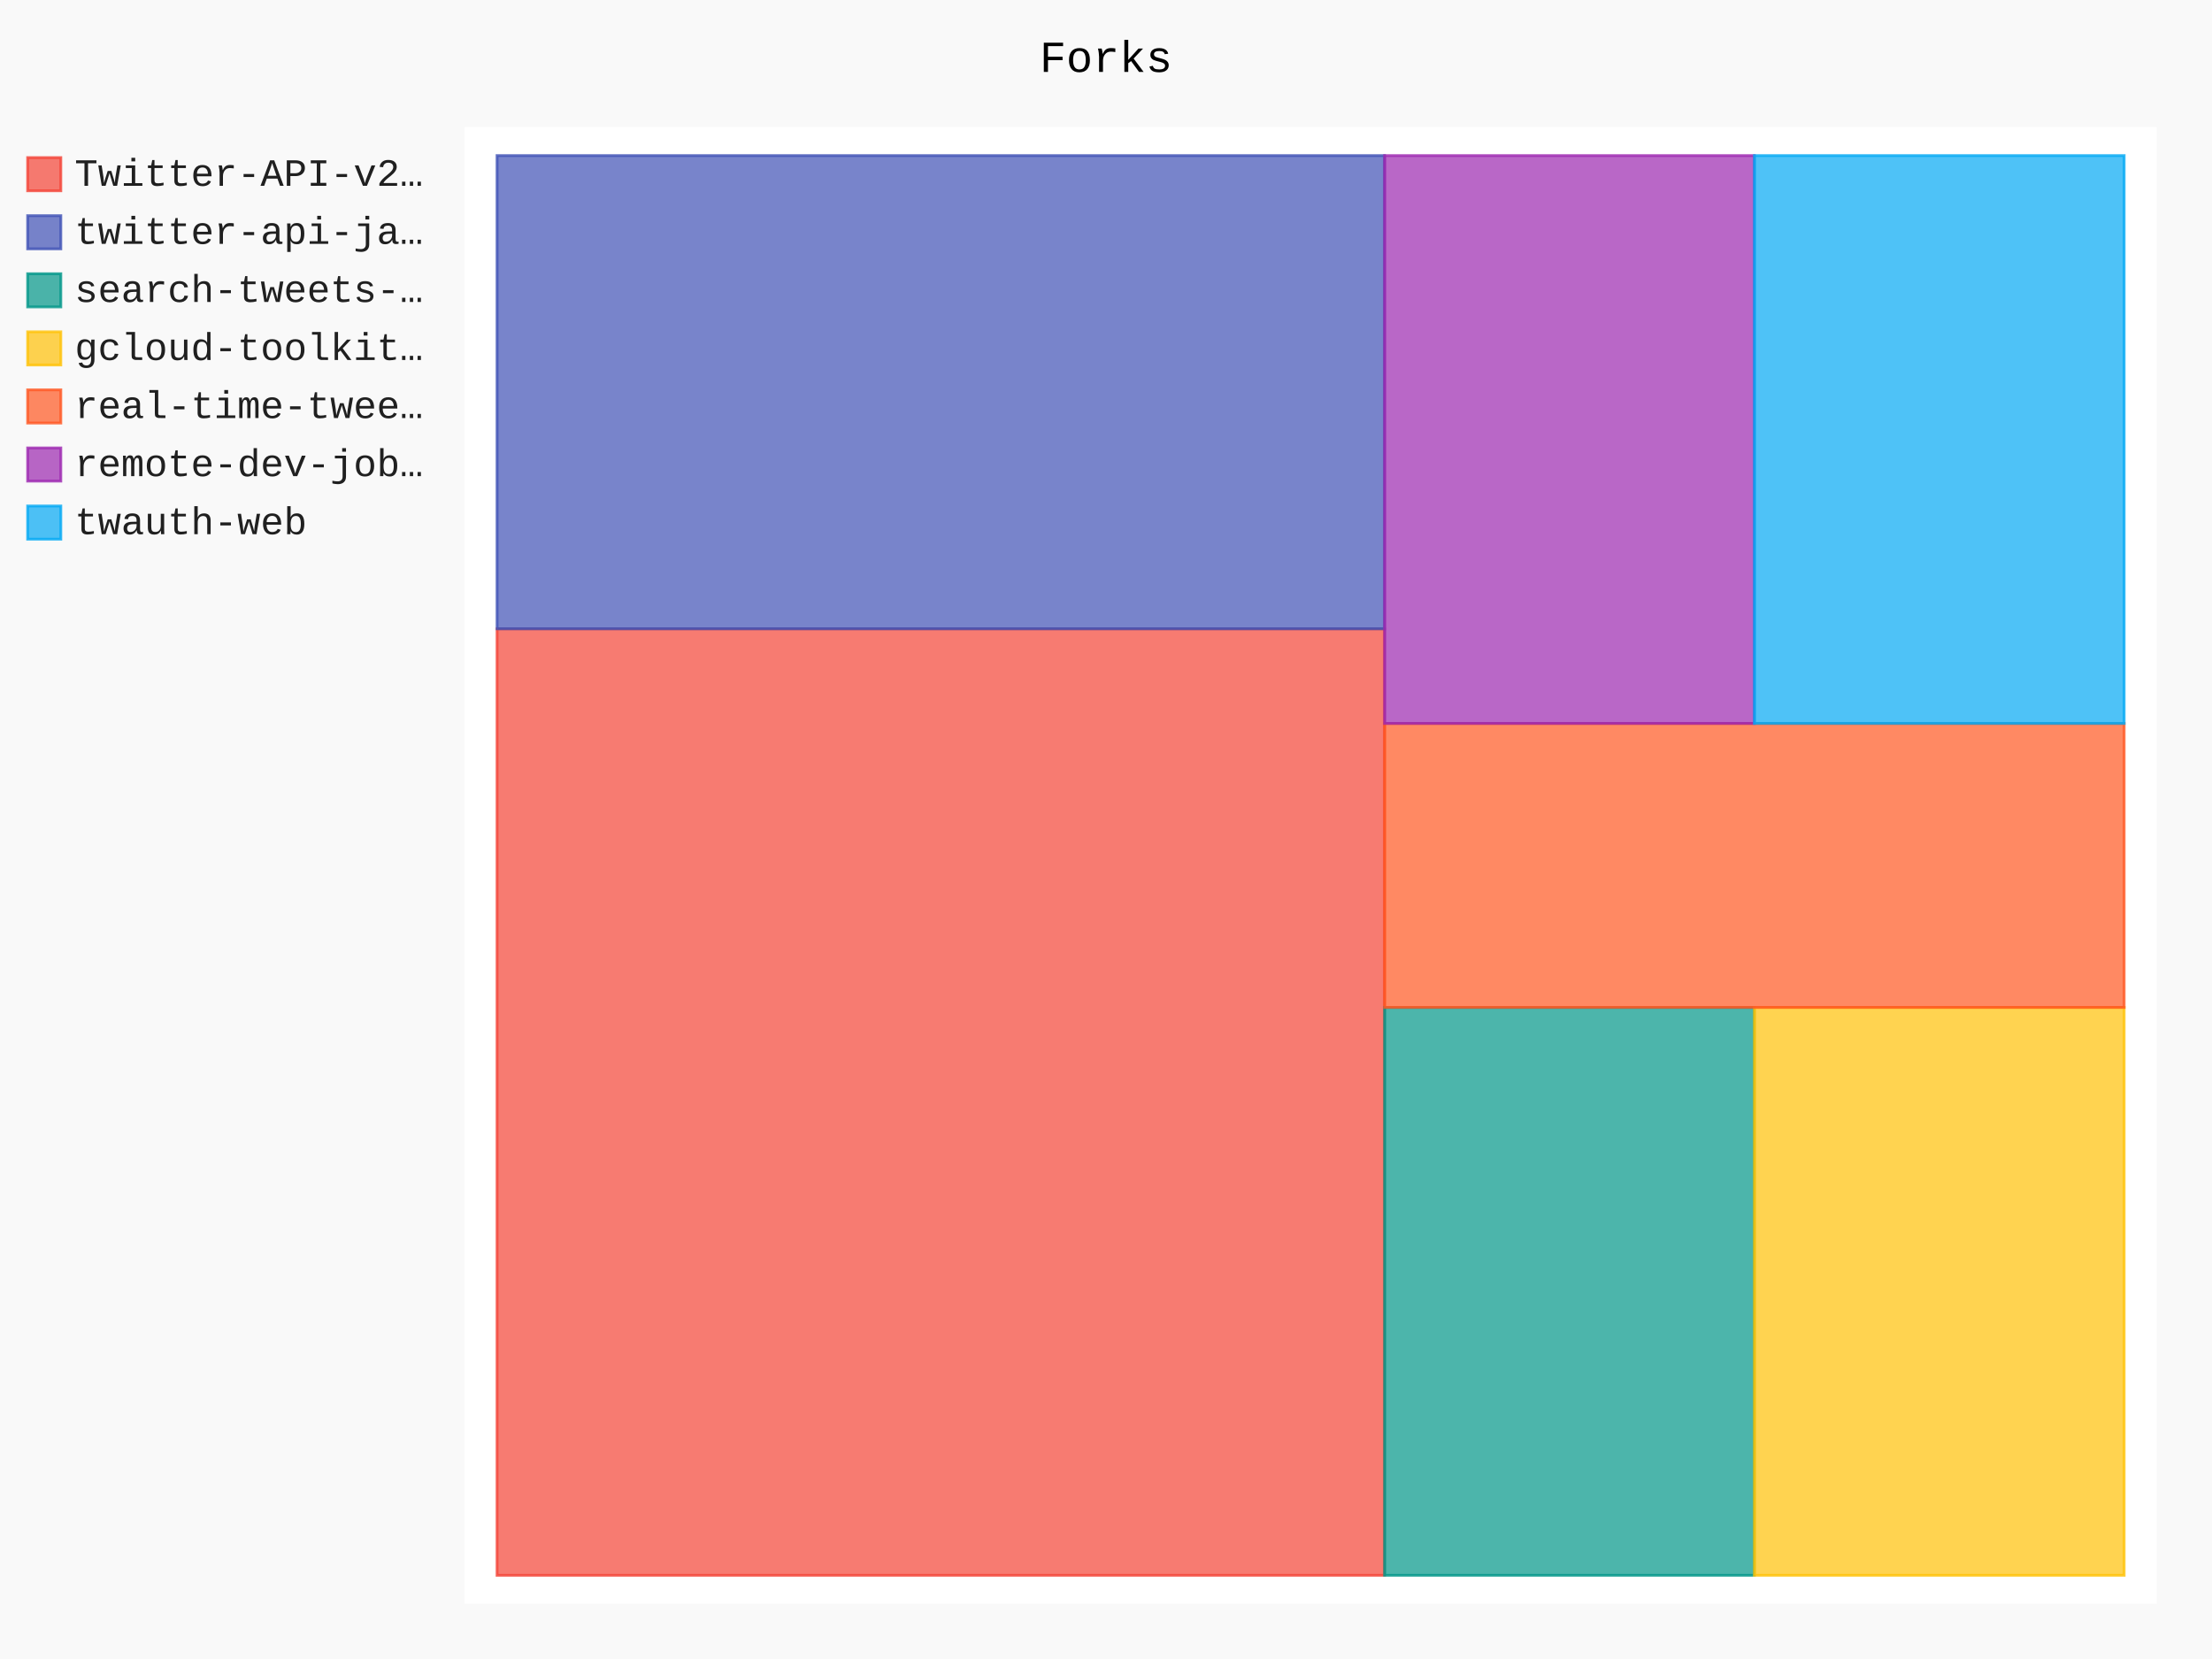
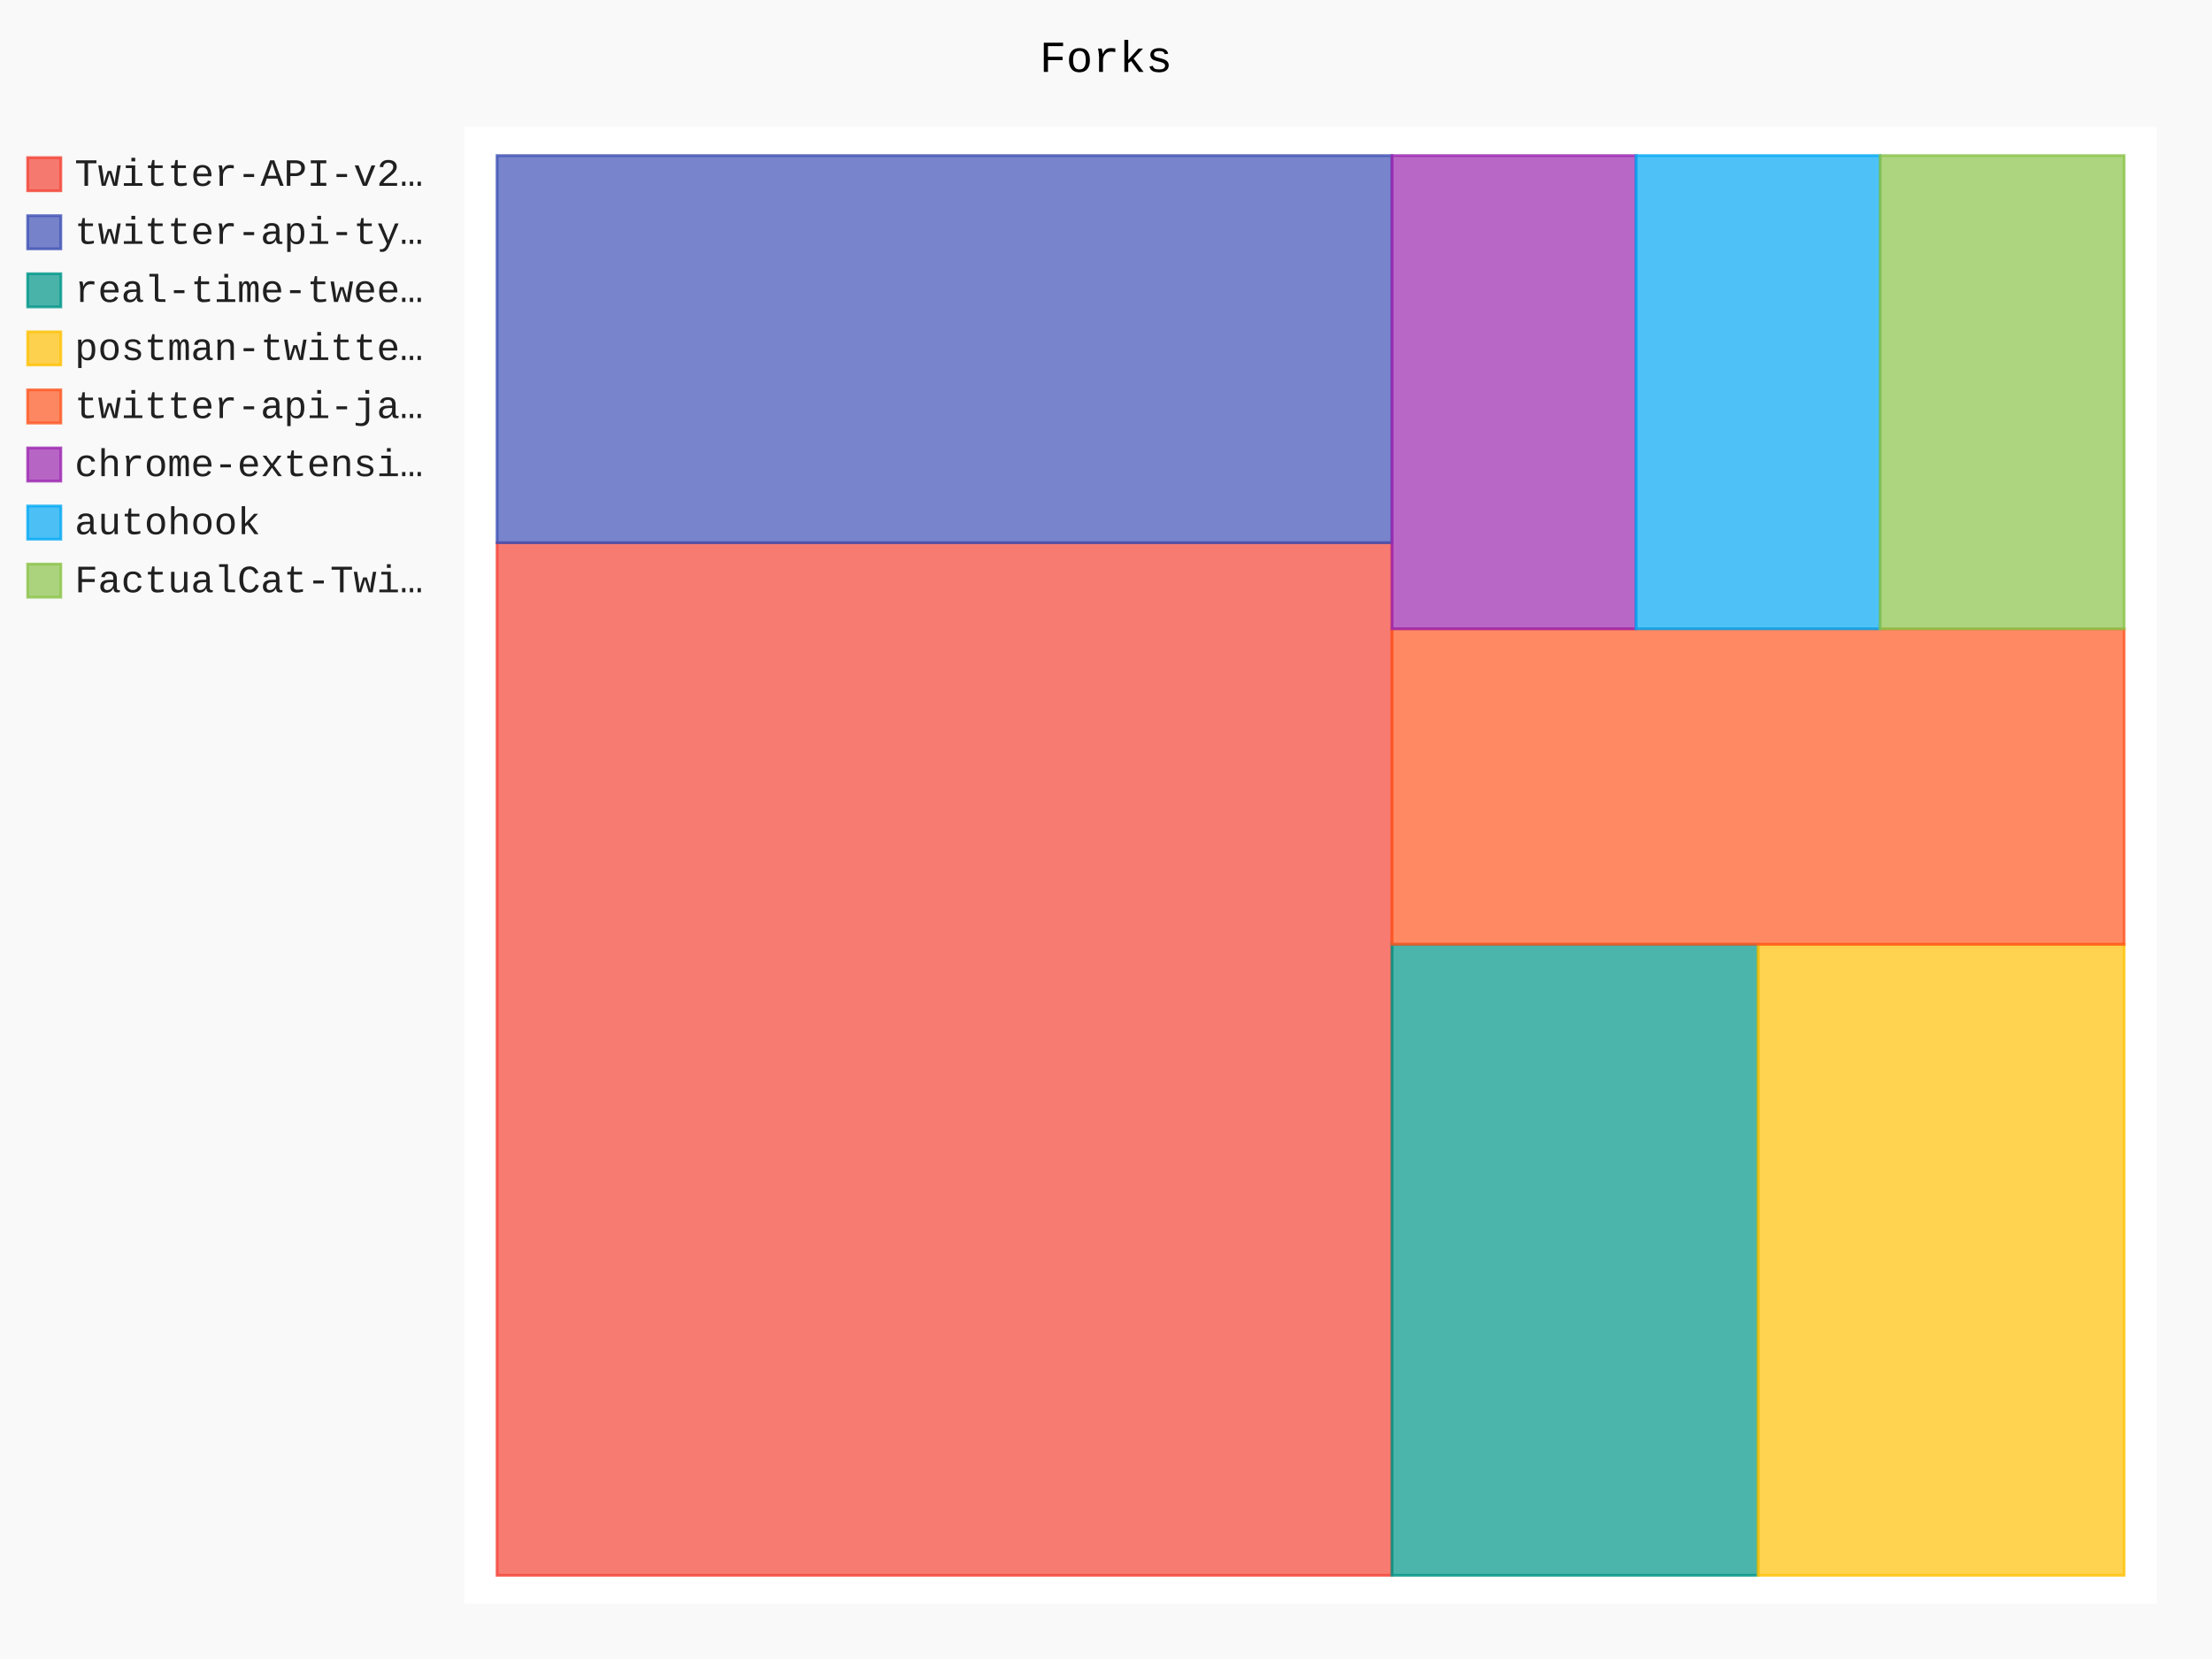
- <svg xmlns="http://www.w3.org/2000/svg" id="chart-c7c70ece-f707-4e72-918f-f14c197b3ab8" class="pygal-chart" viewBox="0 0 800 600">
+ <svg xmlns="http://www.w3.org/2000/svg" id="chart-af3214a9-a180-4713-b805-aca575297032" class="pygal-chart" viewBox="0 0 800 600">
  <defs>
-     <style type="text/css">#chart-c7c70ece-f707-4e72-918f-f14c197b3ab8{-webkit-user-select:none;-webkit-font-smoothing:antialiased;font-family:Consolas,"Liberation Mono",Menlo,Courier,monospace}#chart-c7c70ece-f707-4e72-918f-f14c197b3ab8 .title{font-family:Consolas,"Liberation Mono",Menlo,Courier,monospace;font-size:16px}#chart-c7c70ece-f707-4e72-918f-f14c197b3ab8 .legends .legend text{font-family:Consolas,"Liberation Mono",Menlo,Courier,monospace;font-size:14px}#chart-c7c70ece-f707-4e72-918f-f14c197b3ab8 .axis text{font-family:Consolas,"Liberation Mono",Menlo,Courier,monospace;font-size:10px}#chart-c7c70ece-f707-4e72-918f-f14c197b3ab8 .axis text.major{font-family:Consolas,"Liberation Mono",Menlo,Courier,monospace;font-size:10px}#chart-c7c70ece-f707-4e72-918f-f14c197b3ab8 .text-overlay text.value{font-family:Consolas,"Liberation Mono",Menlo,Courier,monospace;font-size:16px}#chart-c7c70ece-f707-4e72-918f-f14c197b3ab8 .text-overlay text.label{font-family:Consolas,"Liberation Mono",Menlo,Courier,monospace;font-size:10px}#chart-c7c70ece-f707-4e72-918f-f14c197b3ab8 .tooltip{font-family:Consolas,"Liberation Mono",Menlo,Courier,monospace;font-size:14px}#chart-c7c70ece-f707-4e72-918f-f14c197b3ab8 text.no_data{font-family:Consolas,"Liberation Mono",Menlo,Courier,monospace;font-size:64px}
- #chart-c7c70ece-f707-4e72-918f-f14c197b3ab8{background-color:rgba(249,249,249,1)}#chart-c7c70ece-f707-4e72-918f-f14c197b3ab8 path,#chart-c7c70ece-f707-4e72-918f-f14c197b3ab8 line,#chart-c7c70ece-f707-4e72-918f-f14c197b3ab8 rect,#chart-c7c70ece-f707-4e72-918f-f14c197b3ab8 circle{-webkit-transition:150ms;-moz-transition:150ms;transition:150ms}#chart-c7c70ece-f707-4e72-918f-f14c197b3ab8 .graph &gt; .background{fill:rgba(249,249,249,1)}#chart-c7c70ece-f707-4e72-918f-f14c197b3ab8 .plot &gt; .background{fill:rgba(255,255,255,1)}#chart-c7c70ece-f707-4e72-918f-f14c197b3ab8 .graph{fill:rgba(0,0,0,.87)}#chart-c7c70ece-f707-4e72-918f-f14c197b3ab8 text.no_data{fill:rgba(0,0,0,1)}#chart-c7c70ece-f707-4e72-918f-f14c197b3ab8 .title{fill:rgba(0,0,0,1)}#chart-c7c70ece-f707-4e72-918f-f14c197b3ab8 .legends .legend text{fill:rgba(0,0,0,.87)}#chart-c7c70ece-f707-4e72-918f-f14c197b3ab8 .legends .legend:hover text{fill:rgba(0,0,0,1)}#chart-c7c70ece-f707-4e72-918f-f14c197b3ab8 .axis .line{stroke:rgba(0,0,0,1)}#chart-c7c70ece-f707-4e72-918f-f14c197b3ab8 .axis .guide.line{stroke:rgba(0,0,0,.54)}#chart-c7c70ece-f707-4e72-918f-f14c197b3ab8 .axis .major.line{stroke:rgba(0,0,0,.87)}#chart-c7c70ece-f707-4e72-918f-f14c197b3ab8 .axis text.major{fill:rgba(0,0,0,1)}#chart-c7c70ece-f707-4e72-918f-f14c197b3ab8 .axis.y .guides:hover .guide.line,#chart-c7c70ece-f707-4e72-918f-f14c197b3ab8 .line-graph .axis.x .guides:hover .guide.line,#chart-c7c70ece-f707-4e72-918f-f14c197b3ab8 .stackedline-graph .axis.x .guides:hover .guide.line,#chart-c7c70ece-f707-4e72-918f-f14c197b3ab8 .xy-graph .axis.x .guides:hover .guide.line{stroke:rgba(0,0,0,1)}#chart-c7c70ece-f707-4e72-918f-f14c197b3ab8 .axis .guides:hover text{fill:rgba(0,0,0,1)}#chart-c7c70ece-f707-4e72-918f-f14c197b3ab8 .reactive{fill-opacity:.7;stroke-opacity:.8;stroke-width:1}#chart-c7c70ece-f707-4e72-918f-f14c197b3ab8 .ci{stroke:rgba(0,0,0,.87)}#chart-c7c70ece-f707-4e72-918f-f14c197b3ab8 .reactive.active,#chart-c7c70ece-f707-4e72-918f-f14c197b3ab8 .active .reactive{fill-opacity:.8;stroke-opacity:.9;stroke-width:4}#chart-c7c70ece-f707-4e72-918f-f14c197b3ab8 .ci .reactive.active{stroke-width:1.5}#chart-c7c70ece-f707-4e72-918f-f14c197b3ab8 .series text{fill:rgba(0,0,0,1)}#chart-c7c70ece-f707-4e72-918f-f14c197b3ab8 .tooltip rect{fill:rgba(255,255,255,1);stroke:rgba(0,0,0,1);-webkit-transition:opacity 150ms;-moz-transition:opacity 150ms;transition:opacity 150ms}#chart-c7c70ece-f707-4e72-918f-f14c197b3ab8 .tooltip .label{fill:rgba(0,0,0,.87)}#chart-c7c70ece-f707-4e72-918f-f14c197b3ab8 .tooltip .label{fill:rgba(0,0,0,.87)}#chart-c7c70ece-f707-4e72-918f-f14c197b3ab8 .tooltip .legend{font-size:.8em;fill:rgba(0,0,0,.54)}#chart-c7c70ece-f707-4e72-918f-f14c197b3ab8 .tooltip .x_label{font-size:.6em;fill:rgba(0,0,0,1)}#chart-c7c70ece-f707-4e72-918f-f14c197b3ab8 .tooltip .xlink{font-size:.5em;text-decoration:underline}#chart-c7c70ece-f707-4e72-918f-f14c197b3ab8 .tooltip .value{font-size:1.5em}#chart-c7c70ece-f707-4e72-918f-f14c197b3ab8 .bound{font-size:.5em}#chart-c7c70ece-f707-4e72-918f-f14c197b3ab8 .max-value{font-size:.75em;fill:rgba(0,0,0,.54)}#chart-c7c70ece-f707-4e72-918f-f14c197b3ab8 .map-element{fill:rgba(255,255,255,1);stroke:rgba(0,0,0,.54) !important}#chart-c7c70ece-f707-4e72-918f-f14c197b3ab8 .map-element .reactive{fill-opacity:inherit;stroke-opacity:inherit}#chart-c7c70ece-f707-4e72-918f-f14c197b3ab8 .color-0,#chart-c7c70ece-f707-4e72-918f-f14c197b3ab8 .color-0 a:visited{stroke:#F44336;fill:#F44336}#chart-c7c70ece-f707-4e72-918f-f14c197b3ab8 .color-1,#chart-c7c70ece-f707-4e72-918f-f14c197b3ab8 .color-1 a:visited{stroke:#3F51B5;fill:#3F51B5}#chart-c7c70ece-f707-4e72-918f-f14c197b3ab8 .color-2,#chart-c7c70ece-f707-4e72-918f-f14c197b3ab8 .color-2 a:visited{stroke:#009688;fill:#009688}#chart-c7c70ece-f707-4e72-918f-f14c197b3ab8 .color-3,#chart-c7c70ece-f707-4e72-918f-f14c197b3ab8 .color-3 a:visited{stroke:#FFC107;fill:#FFC107}#chart-c7c70ece-f707-4e72-918f-f14c197b3ab8 .color-4,#chart-c7c70ece-f707-4e72-918f-f14c197b3ab8 .color-4 a:visited{stroke:#FF5722;fill:#FF5722}#chart-c7c70ece-f707-4e72-918f-f14c197b3ab8 .color-5,#chart-c7c70ece-f707-4e72-918f-f14c197b3ab8 .color-5 a:visited{stroke:#9C27B0;fill:#9C27B0}#chart-c7c70ece-f707-4e72-918f-f14c197b3ab8 .color-6,#chart-c7c70ece-f707-4e72-918f-f14c197b3ab8 .color-6 a:visited{stroke:#03A9F4;fill:#03A9F4}#chart-c7c70ece-f707-4e72-918f-f14c197b3ab8 .text-overlay .color-0 text{fill:black}#chart-c7c70ece-f707-4e72-918f-f14c197b3ab8 .text-overlay .color-1 text{fill:black}#chart-c7c70ece-f707-4e72-918f-f14c197b3ab8 .text-overlay .color-2 text{fill:black}#chart-c7c70ece-f707-4e72-918f-f14c197b3ab8 .text-overlay .color-3 text{fill:black}#chart-c7c70ece-f707-4e72-918f-f14c197b3ab8 .text-overlay .color-4 text{fill:black}#chart-c7c70ece-f707-4e72-918f-f14c197b3ab8 .text-overlay .color-5 text{fill:black}#chart-c7c70ece-f707-4e72-918f-f14c197b3ab8 .text-overlay .color-6 text{fill:black}
- #chart-c7c70ece-f707-4e72-918f-f14c197b3ab8 text.no_data{text-anchor:middle}#chart-c7c70ece-f707-4e72-918f-f14c197b3ab8 .guide.line{fill:none}#chart-c7c70ece-f707-4e72-918f-f14c197b3ab8 .centered{text-anchor:middle}#chart-c7c70ece-f707-4e72-918f-f14c197b3ab8 .title{text-anchor:middle}#chart-c7c70ece-f707-4e72-918f-f14c197b3ab8 .legends .legend text{fill-opacity:1}#chart-c7c70ece-f707-4e72-918f-f14c197b3ab8 .axis.x text{text-anchor:middle}#chart-c7c70ece-f707-4e72-918f-f14c197b3ab8 .axis.x:not(.web) text[transform]{text-anchor:start}#chart-c7c70ece-f707-4e72-918f-f14c197b3ab8 .axis.x:not(.web) text[transform].backwards{text-anchor:end}#chart-c7c70ece-f707-4e72-918f-f14c197b3ab8 .axis.y text{text-anchor:end}#chart-c7c70ece-f707-4e72-918f-f14c197b3ab8 .axis.y text[transform].backwards{text-anchor:start}#chart-c7c70ece-f707-4e72-918f-f14c197b3ab8 .axis.y2 text{text-anchor:start}#chart-c7c70ece-f707-4e72-918f-f14c197b3ab8 .axis.y2 text[transform].backwards{text-anchor:end}#chart-c7c70ece-f707-4e72-918f-f14c197b3ab8 .axis .guide.line{stroke-dasharray:4,4;stroke:black}#chart-c7c70ece-f707-4e72-918f-f14c197b3ab8 .axis .major.guide.line{stroke-dasharray:6,6;stroke:black}#chart-c7c70ece-f707-4e72-918f-f14c197b3ab8 .horizontal .axis.y .guide.line,#chart-c7c70ece-f707-4e72-918f-f14c197b3ab8 .horizontal .axis.y2 .guide.line,#chart-c7c70ece-f707-4e72-918f-f14c197b3ab8 .vertical .axis.x .guide.line{opacity:0}#chart-c7c70ece-f707-4e72-918f-f14c197b3ab8 .horizontal .axis.always_show .guide.line,#chart-c7c70ece-f707-4e72-918f-f14c197b3ab8 .vertical .axis.always_show .guide.line{opacity:1 !important}#chart-c7c70ece-f707-4e72-918f-f14c197b3ab8 .axis.y .guides:hover .guide.line,#chart-c7c70ece-f707-4e72-918f-f14c197b3ab8 .axis.y2 .guides:hover .guide.line,#chart-c7c70ece-f707-4e72-918f-f14c197b3ab8 .axis.x .guides:hover .guide.line{opacity:1}#chart-c7c70ece-f707-4e72-918f-f14c197b3ab8 .axis .guides:hover text{opacity:1}#chart-c7c70ece-f707-4e72-918f-f14c197b3ab8 .nofill{fill:none}#chart-c7c70ece-f707-4e72-918f-f14c197b3ab8 .subtle-fill{fill-opacity:.2}#chart-c7c70ece-f707-4e72-918f-f14c197b3ab8 .dot{stroke-width:1px;fill-opacity:1;stroke-opacity:1}#chart-c7c70ece-f707-4e72-918f-f14c197b3ab8 .dot.active{stroke-width:5px}#chart-c7c70ece-f707-4e72-918f-f14c197b3ab8 .dot.negative{fill:transparent}#chart-c7c70ece-f707-4e72-918f-f14c197b3ab8 text,#chart-c7c70ece-f707-4e72-918f-f14c197b3ab8 tspan{stroke:none !important}#chart-c7c70ece-f707-4e72-918f-f14c197b3ab8 .series text.active{opacity:1}#chart-c7c70ece-f707-4e72-918f-f14c197b3ab8 .tooltip rect{fill-opacity:.95;stroke-width:.5}#chart-c7c70ece-f707-4e72-918f-f14c197b3ab8 .tooltip text{fill-opacity:1}#chart-c7c70ece-f707-4e72-918f-f14c197b3ab8 .showable{visibility:hidden}#chart-c7c70ece-f707-4e72-918f-f14c197b3ab8 .showable.shown{visibility:visible}#chart-c7c70ece-f707-4e72-918f-f14c197b3ab8 .gauge-background{fill:rgba(229,229,229,1);stroke:none}#chart-c7c70ece-f707-4e72-918f-f14c197b3ab8 .bg-lines{stroke:rgba(249,249,249,1);stroke-width:2px}</style>
+     <style type="text/css">#chart-af3214a9-a180-4713-b805-aca575297032{-webkit-user-select:none;-webkit-font-smoothing:antialiased;font-family:Consolas,"Liberation Mono",Menlo,Courier,monospace}#chart-af3214a9-a180-4713-b805-aca575297032 .title{font-family:Consolas,"Liberation Mono",Menlo,Courier,monospace;font-size:16px}#chart-af3214a9-a180-4713-b805-aca575297032 .legends .legend text{font-family:Consolas,"Liberation Mono",Menlo,Courier,monospace;font-size:14px}#chart-af3214a9-a180-4713-b805-aca575297032 .axis text{font-family:Consolas,"Liberation Mono",Menlo,Courier,monospace;font-size:10px}#chart-af3214a9-a180-4713-b805-aca575297032 .axis text.major{font-family:Consolas,"Liberation Mono",Menlo,Courier,monospace;font-size:10px}#chart-af3214a9-a180-4713-b805-aca575297032 .text-overlay text.value{font-family:Consolas,"Liberation Mono",Menlo,Courier,monospace;font-size:16px}#chart-af3214a9-a180-4713-b805-aca575297032 .text-overlay text.label{font-family:Consolas,"Liberation Mono",Menlo,Courier,monospace;font-size:10px}#chart-af3214a9-a180-4713-b805-aca575297032 .tooltip{font-family:Consolas,"Liberation Mono",Menlo,Courier,monospace;font-size:14px}#chart-af3214a9-a180-4713-b805-aca575297032 text.no_data{font-family:Consolas,"Liberation Mono",Menlo,Courier,monospace;font-size:64px}
+ #chart-af3214a9-a180-4713-b805-aca575297032{background-color:rgba(249,249,249,1)}#chart-af3214a9-a180-4713-b805-aca575297032 path,#chart-af3214a9-a180-4713-b805-aca575297032 line,#chart-af3214a9-a180-4713-b805-aca575297032 rect,#chart-af3214a9-a180-4713-b805-aca575297032 circle{-webkit-transition:150ms;-moz-transition:150ms;transition:150ms}#chart-af3214a9-a180-4713-b805-aca575297032 .graph &gt; .background{fill:rgba(249,249,249,1)}#chart-af3214a9-a180-4713-b805-aca575297032 .plot &gt; .background{fill:rgba(255,255,255,1)}#chart-af3214a9-a180-4713-b805-aca575297032 .graph{fill:rgba(0,0,0,.87)}#chart-af3214a9-a180-4713-b805-aca575297032 text.no_data{fill:rgba(0,0,0,1)}#chart-af3214a9-a180-4713-b805-aca575297032 .title{fill:rgba(0,0,0,1)}#chart-af3214a9-a180-4713-b805-aca575297032 .legends .legend text{fill:rgba(0,0,0,.87)}#chart-af3214a9-a180-4713-b805-aca575297032 .legends .legend:hover text{fill:rgba(0,0,0,1)}#chart-af3214a9-a180-4713-b805-aca575297032 .axis .line{stroke:rgba(0,0,0,1)}#chart-af3214a9-a180-4713-b805-aca575297032 .axis .guide.line{stroke:rgba(0,0,0,.54)}#chart-af3214a9-a180-4713-b805-aca575297032 .axis .major.line{stroke:rgba(0,0,0,.87)}#chart-af3214a9-a180-4713-b805-aca575297032 .axis text.major{fill:rgba(0,0,0,1)}#chart-af3214a9-a180-4713-b805-aca575297032 .axis.y .guides:hover .guide.line,#chart-af3214a9-a180-4713-b805-aca575297032 .line-graph .axis.x .guides:hover .guide.line,#chart-af3214a9-a180-4713-b805-aca575297032 .stackedline-graph .axis.x .guides:hover .guide.line,#chart-af3214a9-a180-4713-b805-aca575297032 .xy-graph .axis.x .guides:hover .guide.line{stroke:rgba(0,0,0,1)}#chart-af3214a9-a180-4713-b805-aca575297032 .axis .guides:hover text{fill:rgba(0,0,0,1)}#chart-af3214a9-a180-4713-b805-aca575297032 .reactive{fill-opacity:.7;stroke-opacity:.8;stroke-width:1}#chart-af3214a9-a180-4713-b805-aca575297032 .ci{stroke:rgba(0,0,0,.87)}#chart-af3214a9-a180-4713-b805-aca575297032 .reactive.active,#chart-af3214a9-a180-4713-b805-aca575297032 .active .reactive{fill-opacity:.8;stroke-opacity:.9;stroke-width:4}#chart-af3214a9-a180-4713-b805-aca575297032 .ci .reactive.active{stroke-width:1.5}#chart-af3214a9-a180-4713-b805-aca575297032 .series text{fill:rgba(0,0,0,1)}#chart-af3214a9-a180-4713-b805-aca575297032 .tooltip rect{fill:rgba(255,255,255,1);stroke:rgba(0,0,0,1);-webkit-transition:opacity 150ms;-moz-transition:opacity 150ms;transition:opacity 150ms}#chart-af3214a9-a180-4713-b805-aca575297032 .tooltip .label{fill:rgba(0,0,0,.87)}#chart-af3214a9-a180-4713-b805-aca575297032 .tooltip .label{fill:rgba(0,0,0,.87)}#chart-af3214a9-a180-4713-b805-aca575297032 .tooltip .legend{font-size:.8em;fill:rgba(0,0,0,.54)}#chart-af3214a9-a180-4713-b805-aca575297032 .tooltip .x_label{font-size:.6em;fill:rgba(0,0,0,1)}#chart-af3214a9-a180-4713-b805-aca575297032 .tooltip .xlink{font-size:.5em;text-decoration:underline}#chart-af3214a9-a180-4713-b805-aca575297032 .tooltip .value{font-size:1.5em}#chart-af3214a9-a180-4713-b805-aca575297032 .bound{font-size:.5em}#chart-af3214a9-a180-4713-b805-aca575297032 .max-value{font-size:.75em;fill:rgba(0,0,0,.54)}#chart-af3214a9-a180-4713-b805-aca575297032 .map-element{fill:rgba(255,255,255,1);stroke:rgba(0,0,0,.54) !important}#chart-af3214a9-a180-4713-b805-aca575297032 .map-element .reactive{fill-opacity:inherit;stroke-opacity:inherit}#chart-af3214a9-a180-4713-b805-aca575297032 .color-0,#chart-af3214a9-a180-4713-b805-aca575297032 .color-0 a:visited{stroke:#F44336;fill:#F44336}#chart-af3214a9-a180-4713-b805-aca575297032 .color-1,#chart-af3214a9-a180-4713-b805-aca575297032 .color-1 a:visited{stroke:#3F51B5;fill:#3F51B5}#chart-af3214a9-a180-4713-b805-aca575297032 .color-2,#chart-af3214a9-a180-4713-b805-aca575297032 .color-2 a:visited{stroke:#009688;fill:#009688}#chart-af3214a9-a180-4713-b805-aca575297032 .color-3,#chart-af3214a9-a180-4713-b805-aca575297032 .color-3 a:visited{stroke:#FFC107;fill:#FFC107}#chart-af3214a9-a180-4713-b805-aca575297032 .color-4,#chart-af3214a9-a180-4713-b805-aca575297032 .color-4 a:visited{stroke:#FF5722;fill:#FF5722}#chart-af3214a9-a180-4713-b805-aca575297032 .color-5,#chart-af3214a9-a180-4713-b805-aca575297032 .color-5 a:visited{stroke:#9C27B0;fill:#9C27B0}#chart-af3214a9-a180-4713-b805-aca575297032 .color-6,#chart-af3214a9-a180-4713-b805-aca575297032 .color-6 a:visited{stroke:#03A9F4;fill:#03A9F4}#chart-af3214a9-a180-4713-b805-aca575297032 .color-7,#chart-af3214a9-a180-4713-b805-aca575297032 .color-7 a:visited{stroke:#8BC34A;fill:#8BC34A}#chart-af3214a9-a180-4713-b805-aca575297032 .text-overlay .color-0 text{fill:black}#chart-af3214a9-a180-4713-b805-aca575297032 .text-overlay .color-1 text{fill:black}#chart-af3214a9-a180-4713-b805-aca575297032 .text-overlay .color-2 text{fill:black}#chart-af3214a9-a180-4713-b805-aca575297032 .text-overlay .color-3 text{fill:black}#chart-af3214a9-a180-4713-b805-aca575297032 .text-overlay .color-4 text{fill:black}#chart-af3214a9-a180-4713-b805-aca575297032 .text-overlay .color-5 text{fill:black}#chart-af3214a9-a180-4713-b805-aca575297032 .text-overlay .color-6 text{fill:black}#chart-af3214a9-a180-4713-b805-aca575297032 .text-overlay .color-7 text{fill:black}
+ #chart-af3214a9-a180-4713-b805-aca575297032 text.no_data{text-anchor:middle}#chart-af3214a9-a180-4713-b805-aca575297032 .guide.line{fill:none}#chart-af3214a9-a180-4713-b805-aca575297032 .centered{text-anchor:middle}#chart-af3214a9-a180-4713-b805-aca575297032 .title{text-anchor:middle}#chart-af3214a9-a180-4713-b805-aca575297032 .legends .legend text{fill-opacity:1}#chart-af3214a9-a180-4713-b805-aca575297032 .axis.x text{text-anchor:middle}#chart-af3214a9-a180-4713-b805-aca575297032 .axis.x:not(.web) text[transform]{text-anchor:start}#chart-af3214a9-a180-4713-b805-aca575297032 .axis.x:not(.web) text[transform].backwards{text-anchor:end}#chart-af3214a9-a180-4713-b805-aca575297032 .axis.y text{text-anchor:end}#chart-af3214a9-a180-4713-b805-aca575297032 .axis.y text[transform].backwards{text-anchor:start}#chart-af3214a9-a180-4713-b805-aca575297032 .axis.y2 text{text-anchor:start}#chart-af3214a9-a180-4713-b805-aca575297032 .axis.y2 text[transform].backwards{text-anchor:end}#chart-af3214a9-a180-4713-b805-aca575297032 .axis .guide.line{stroke-dasharray:4,4;stroke:black}#chart-af3214a9-a180-4713-b805-aca575297032 .axis .major.guide.line{stroke-dasharray:6,6;stroke:black}#chart-af3214a9-a180-4713-b805-aca575297032 .horizontal .axis.y .guide.line,#chart-af3214a9-a180-4713-b805-aca575297032 .horizontal .axis.y2 .guide.line,#chart-af3214a9-a180-4713-b805-aca575297032 .vertical .axis.x .guide.line{opacity:0}#chart-af3214a9-a180-4713-b805-aca575297032 .horizontal .axis.always_show .guide.line,#chart-af3214a9-a180-4713-b805-aca575297032 .vertical .axis.always_show .guide.line{opacity:1 !important}#chart-af3214a9-a180-4713-b805-aca575297032 .axis.y .guides:hover .guide.line,#chart-af3214a9-a180-4713-b805-aca575297032 .axis.y2 .guides:hover .guide.line,#chart-af3214a9-a180-4713-b805-aca575297032 .axis.x .guides:hover .guide.line{opacity:1}#chart-af3214a9-a180-4713-b805-aca575297032 .axis .guides:hover text{opacity:1}#chart-af3214a9-a180-4713-b805-aca575297032 .nofill{fill:none}#chart-af3214a9-a180-4713-b805-aca575297032 .subtle-fill{fill-opacity:.2}#chart-af3214a9-a180-4713-b805-aca575297032 .dot{stroke-width:1px;fill-opacity:1;stroke-opacity:1}#chart-af3214a9-a180-4713-b805-aca575297032 .dot.active{stroke-width:5px}#chart-af3214a9-a180-4713-b805-aca575297032 .dot.negative{fill:transparent}#chart-af3214a9-a180-4713-b805-aca575297032 text,#chart-af3214a9-a180-4713-b805-aca575297032 tspan{stroke:none !important}#chart-af3214a9-a180-4713-b805-aca575297032 .series text.active{opacity:1}#chart-af3214a9-a180-4713-b805-aca575297032 .tooltip rect{fill-opacity:.95;stroke-width:.5}#chart-af3214a9-a180-4713-b805-aca575297032 .tooltip text{fill-opacity:1}#chart-af3214a9-a180-4713-b805-aca575297032 .showable{visibility:hidden}#chart-af3214a9-a180-4713-b805-aca575297032 .showable.shown{visibility:visible}#chart-af3214a9-a180-4713-b805-aca575297032 .gauge-background{fill:rgba(229,229,229,1);stroke:none}#chart-af3214a9-a180-4713-b805-aca575297032 .bg-lines{stroke:rgba(249,249,249,1);stroke-width:2px}</style>
  </defs>
  <g class="graph treemap-graph vertical">
    <rect x="0" y="0" width="800" height="600" class="background" />
    <g transform="translate(168, 46)" class="plot">
      <rect x="0" y="0" width="612.0" height="534" class="background" />
      <g class="series serie-0 color-0">
        <g class="rects">
          <g class="rect">
-             <rect x="11.769" y="181.423" width="320.979" height="342.308" class="rect reactive tooltip-trigger" />
+             <rect x="11.769" y="150.304" width="323.654" height="373.427" class="rect reactive tooltip-trigger" />
          </g>
        </g>
      </g>
      <g class="series serie-1 color-1">
        <g class="rects">
          <g class="rect">
-             <rect x="11.769" y="10.269" width="320.979" height="171.154" class="rect reactive tooltip-trigger" />
+             <rect x="11.769" y="10.269" width="323.654" height="140.035" class="rect reactive tooltip-trigger" />
          </g>
        </g>
      </g>
      <g class="series serie-2 color-2">
        <g class="rects">
          <g class="rect">
-             <rect x="332.748" y="318.346" width="133.741" height="205.385" class="rect reactive tooltip-trigger" />
+             <rect x="335.423" y="295.526" width="132.404" height="228.205" class="rect reactive tooltip-trigger" />
          </g>
        </g>
      </g>
      <g class="series serie-3 color-3">
        <g class="rects">
          <g class="rect">
-             <rect x="466.49" y="318.346" width="133.741" height="205.385" class="rect reactive tooltip-trigger" />
+             <rect x="467.827" y="295.526" width="132.404" height="228.205" class="rect reactive tooltip-trigger" />
          </g>
        </g>
      </g>
      <g class="series serie-4 color-4">
        <g class="rects">
          <g class="rect">
-             <rect x="332.748" y="215.654" width="267.483" height="102.692" class="rect reactive tooltip-trigger" />
+             <rect x="335.423" y="181.423" width="264.808" height="114.103" class="rect reactive tooltip-trigger" />
          </g>
        </g>
      </g>
      <g class="series serie-5 color-5">
        <g class="rects">
          <g class="rect">
-             <rect x="332.748" y="10.269" width="133.741" height="205.385" class="rect reactive tooltip-trigger" />
+             <rect x="335.423" y="10.269" width="88.269" height="171.154" class="rect reactive tooltip-trigger" />
          </g>
        </g>
      </g>
      <g class="series serie-6 color-6">
        <g class="rects">
          <g class="rect">
-             <rect x="466.49" y="10.269" width="133.741" height="205.385" class="rect reactive tooltip-trigger" />
+             <rect x="423.692" y="10.269" width="88.269" height="171.154" class="rect reactive tooltip-trigger" />
+           </g>
+         </g>
+       </g>
+       <g class="series serie-7 color-7">
+         <g class="rects">
+           <g class="rect">
+             <rect x="511.962" y="10.269" width="88.269" height="171.154" class="rect reactive tooltip-trigger" />
          </g>
        </g>
      </g>
    </g>
    <g class="titles">
      <text x="400.0" y="26" class="title plot_title">Forks</text>
    </g>
    <g transform="translate(168, 46)" class="plot overlay">
      <g class="series serie-0 color-0" />
      <g class="series serie-1 color-1" />
      <g class="series serie-2 color-2" />
      <g class="series serie-3 color-3" />
      <g class="series serie-4 color-4" />
      <g class="series serie-5 color-5" />
      <g class="series serie-6 color-6" />
+       <g class="series serie-7 color-7" />
    </g>
    <g transform="translate(168, 46)" class="plot text-overlay">
      <g class="series serie-0 color-0" />
      <g class="series serie-1 color-1" />
      <g class="series serie-2 color-2" />
      <g class="series serie-3 color-3" />
      <g class="series serie-4 color-4" />
      <g class="series serie-5 color-5" />
      <g class="series serie-6 color-6" />
+       <g class="series serie-7 color-7" />
    </g>
    <g transform="translate(168, 46)" class="plot tooltip-overlay">
      <g transform="translate(0 0)" style="opacity: 0" class="tooltip">
        <rect rx="0" ry="0" width="0" height="0" class="tooltip-box" />
        <g class="text" />
      </g>
    </g>
    <g transform="translate(10, 56)" class="legends">
      <g id="activate-serie-0" class="legend reactive activate-serie">
        <rect x="0.0" y="1.0" width="12" height="12" class="color-0 reactive" />
        <text x="17.0" y="11.2">Twitter-API-v2…</text>
      </g>
      <g id="activate-serie-1" class="legend reactive activate-serie">
        <rect x="0.0" y="22.0" width="12" height="12" class="color-1 reactive" />
-         <text x="17.0" y="32.2">twitter-api-ja…</text>
+         <text x="17.0" y="32.2">twitter-api-ty…</text>
      </g>
      <g id="activate-serie-2" class="legend reactive activate-serie">
        <rect x="0.0" y="43.0" width="12" height="12" class="color-2 reactive" />
-         <text x="17.0" y="53.2">search-tweets-…</text>
+         <text x="17.0" y="53.2">real-time-twee…</text>
      </g>
      <g id="activate-serie-3" class="legend reactive activate-serie">
        <rect x="0.0" y="64.0" width="12" height="12" class="color-3 reactive" />
-         <text x="17.0" y="74.2">gcloud-toolkit…</text>
+         <text x="17.0" y="74.2">postman-twitte…</text>
      </g>
      <g id="activate-serie-4" class="legend reactive activate-serie">
        <rect x="0.0" y="85.0" width="12" height="12" class="color-4 reactive" />
-         <text x="17.0" y="95.2">real-time-twee…</text>
+         <text x="17.0" y="95.2">twitter-api-ja…</text>
      </g>
      <g id="activate-serie-5" class="legend reactive activate-serie">
        <rect x="0.0" y="106.0" width="12" height="12" class="color-5 reactive" />
-         <text x="17.0" y="116.2">remote-dev-job…</text>
+         <text x="17.0" y="116.2">chrome-extensi…</text>
      </g>
      <g id="activate-serie-6" class="legend reactive activate-serie">
        <rect x="0.0" y="127.0" width="12" height="12" class="color-6 reactive" />
-         <text x="17.0" y="137.2">twauth-web</text>
+         <text x="17.0" y="137.2">autohook</text>
+       </g>
+       <g id="activate-serie-7" class="legend reactive activate-serie">
+         <rect x="0.0" y="148.0" width="12" height="12" class="color-7 reactive" />
+         <text x="17.0" y="158.2">FactualCat-Twi…</text>
      </g>
    </g>
    <g transform="translate(790, 56)" class="legends" />
  </g>
</svg>
